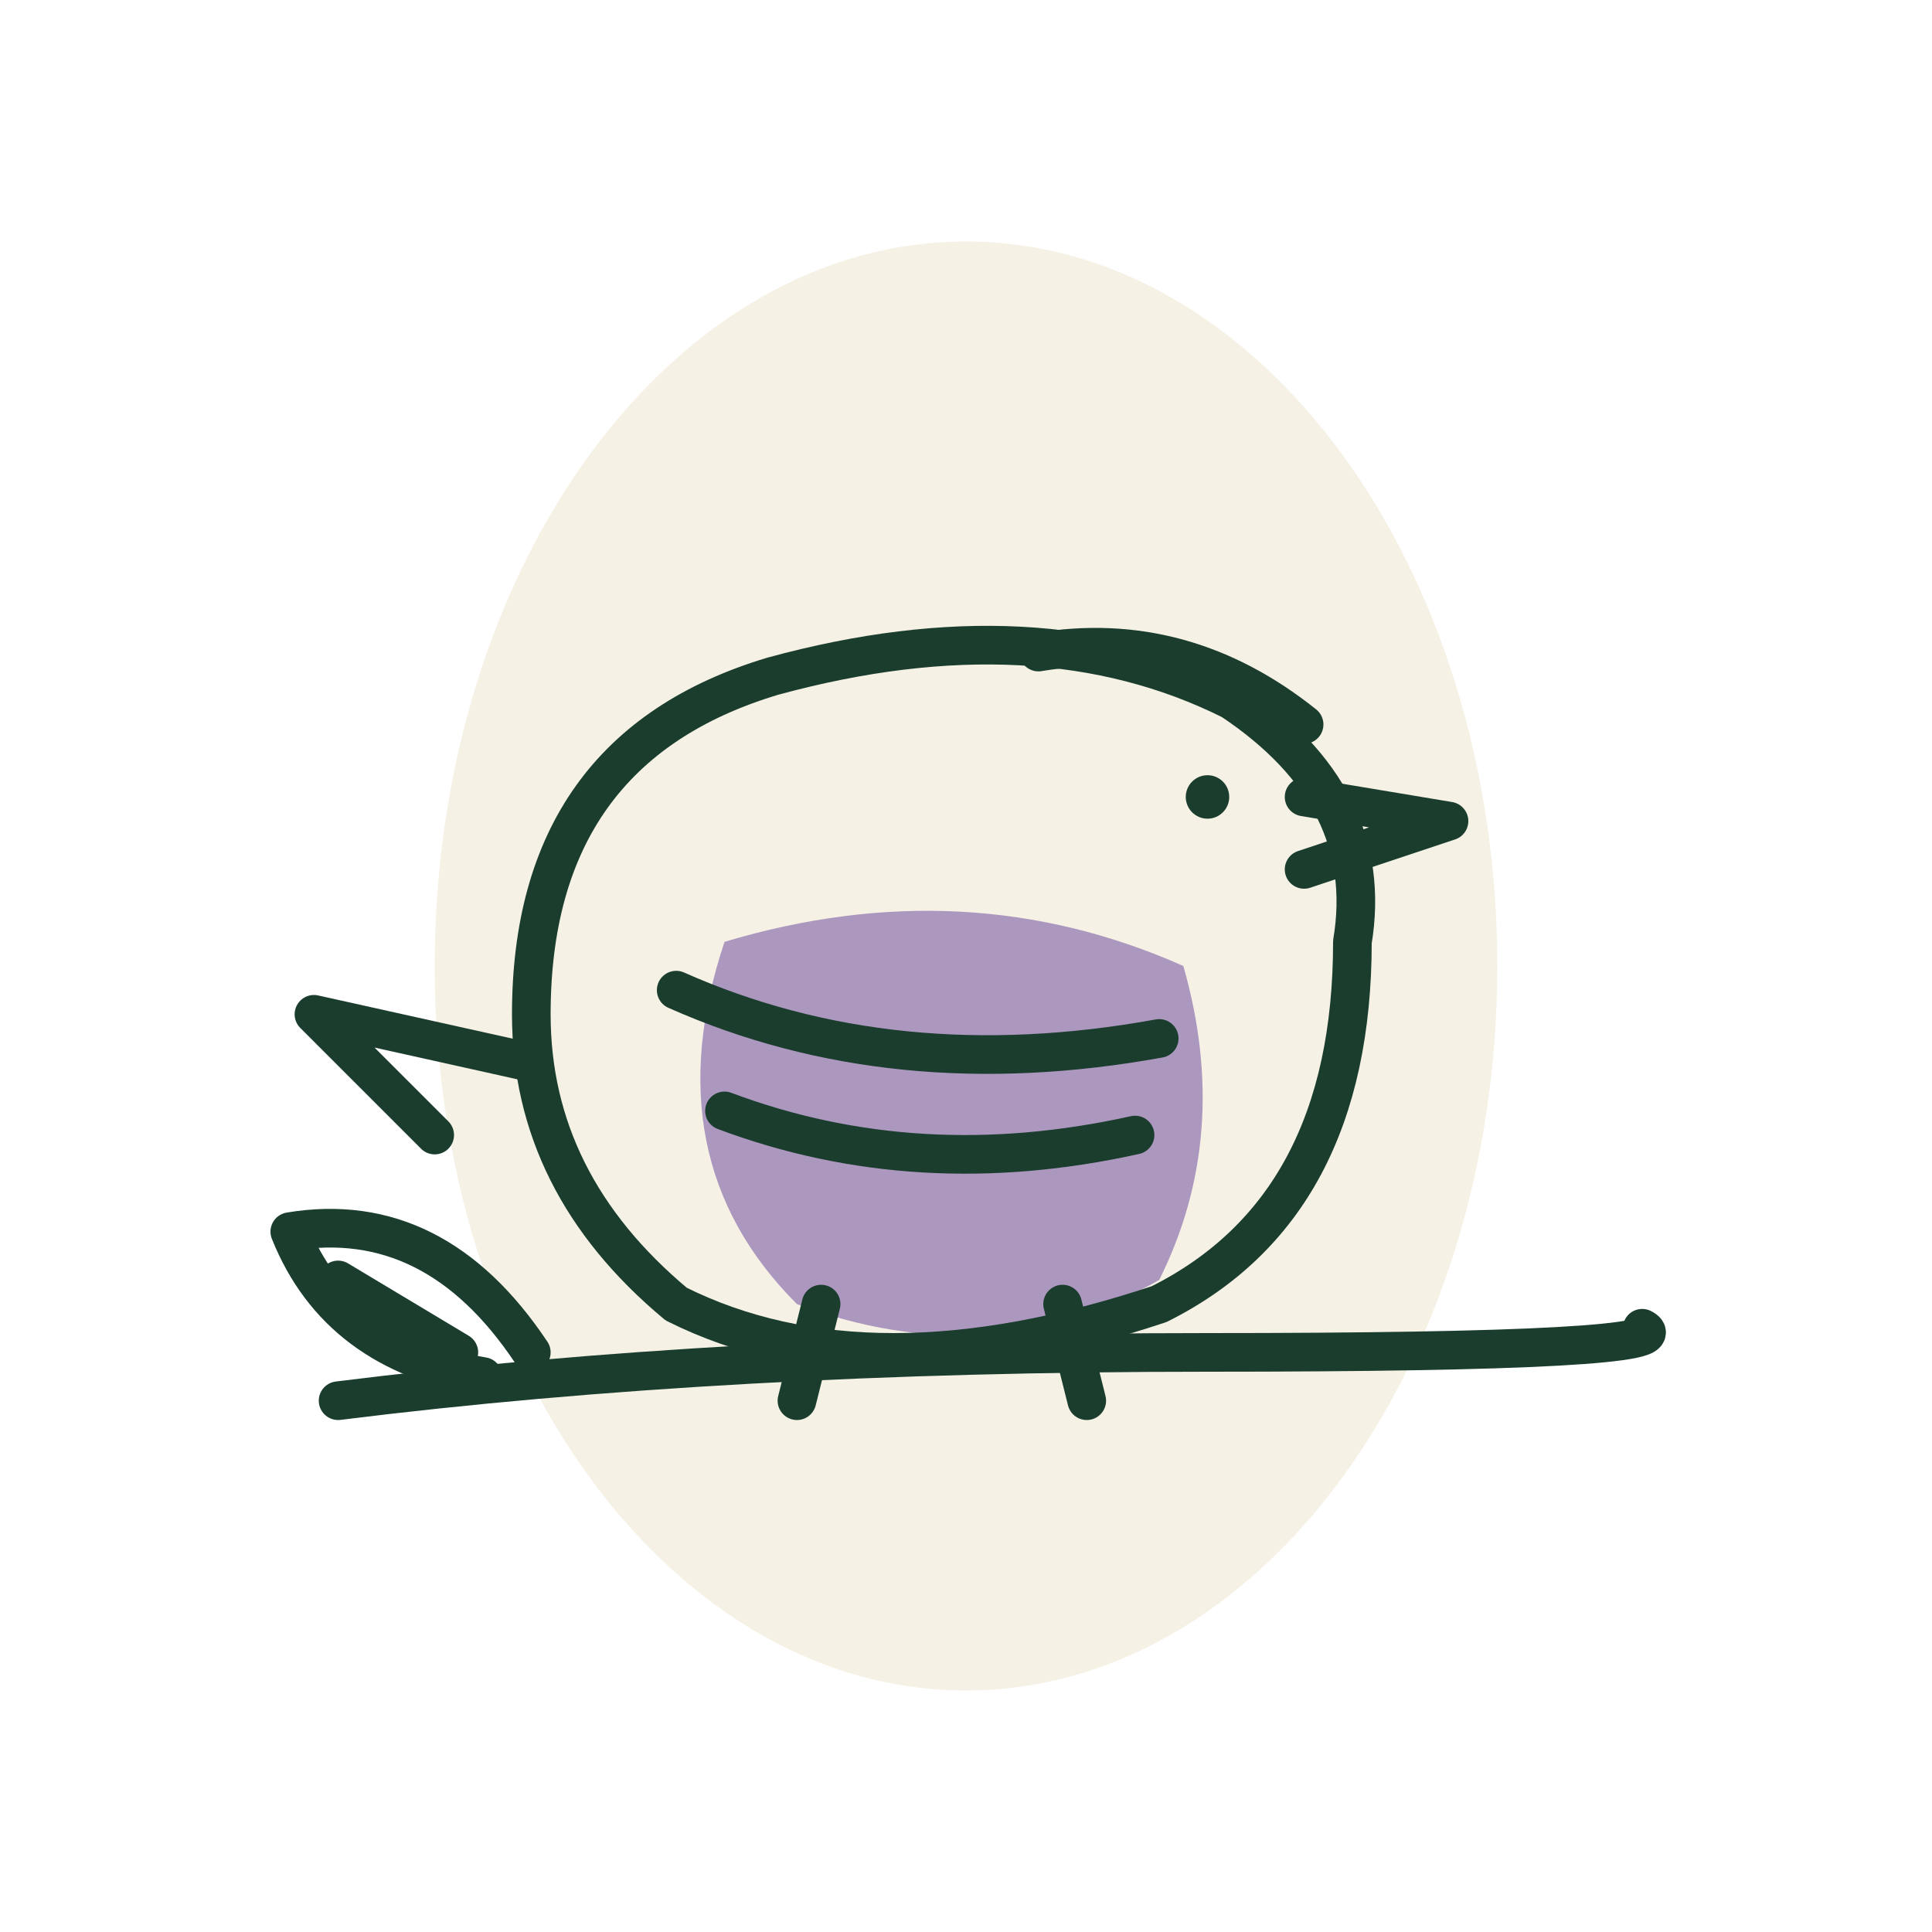
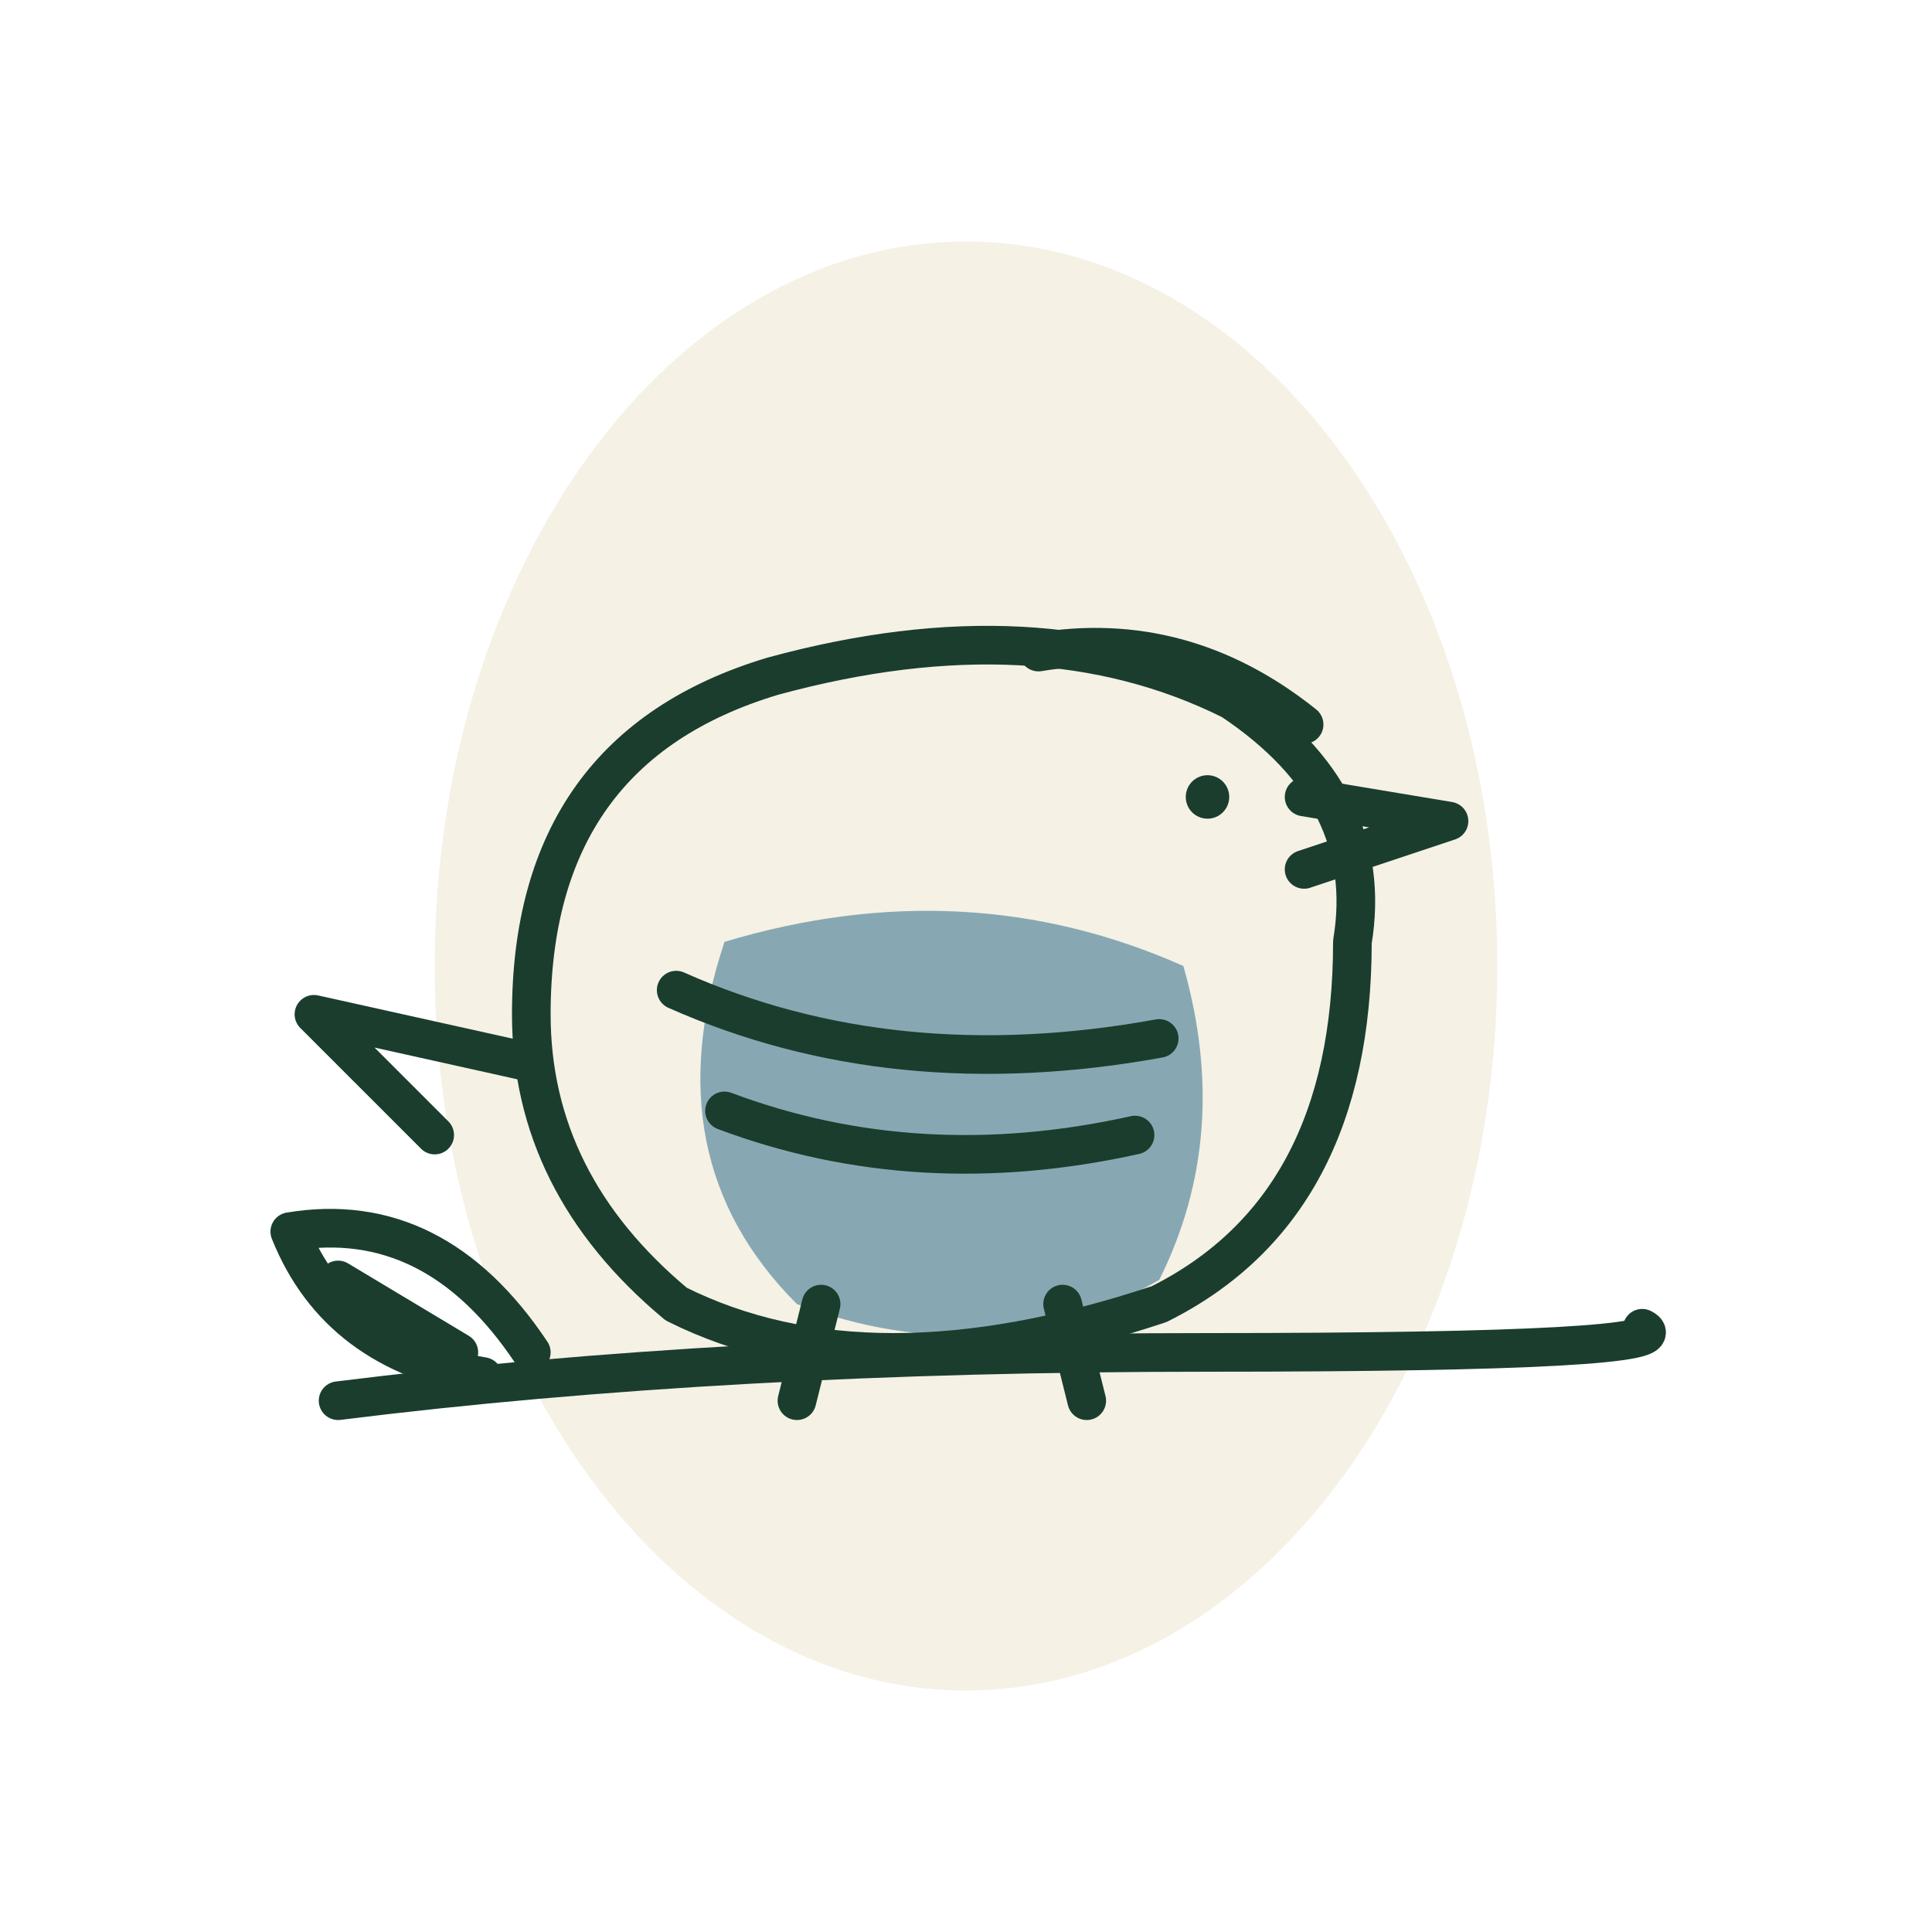
<svg xmlns="http://www.w3.org/2000/svg" viewBox="0 0 80 80" fill="none">
  <ellipse cx="40" cy="40" rx="22" ry="30" fill="#F5F1E5" />
  <g stroke="#1A3D2E" stroke-width="1.6" stroke-linecap="round" stroke-linejoin="round" fill="none">
    <path d="M14 58 Q 30 56 50 56 T 68 55" />
    <path d="M22 56 Q 18 50 12 51 Q 14 56 20 57" />
    <path d="M19 56 L 14 53" />
-     <path d="M30 39 Q 27 48 33 54 Q 41 57 48 53 Q 51 47 49 40 Q 40 36 30 39 Z" fill="#A48DBA" stroke="none" opacity="0.9" />
+     <path d="M30 39 Q 27 48 33 54 Q 41 57 48 53 Q 51 47 49 40 Q 40 36 30 39 Z" fill="#7BA0AE" stroke="none" opacity="0.9" />
    <path d="M22 42 Q 22 31 32 28 Q 43 25 51 29 Q 57 33 56 39 Q 56 50 48 54 Q 36 58 28 54 Q 22 49 22 42 Z" />
    <path d="M43 27 Q 49 26 54 30" />
    <path d="M54 33 L 60 34 L 54 36" />
    <circle cx="50" cy="33" r="0.9" fill="#1A3D2E" stroke="none" />
    <path d="M28 41 Q 37 45 48 43" />
    <path d="M30 46 Q 38 49 47 47" />
    <path d="M22 44 L 13 42 L 18 47" />
    <path d="M34 54 L 33 58" />
    <path d="M44 54 L 45 58" />
  </g>
</svg>
